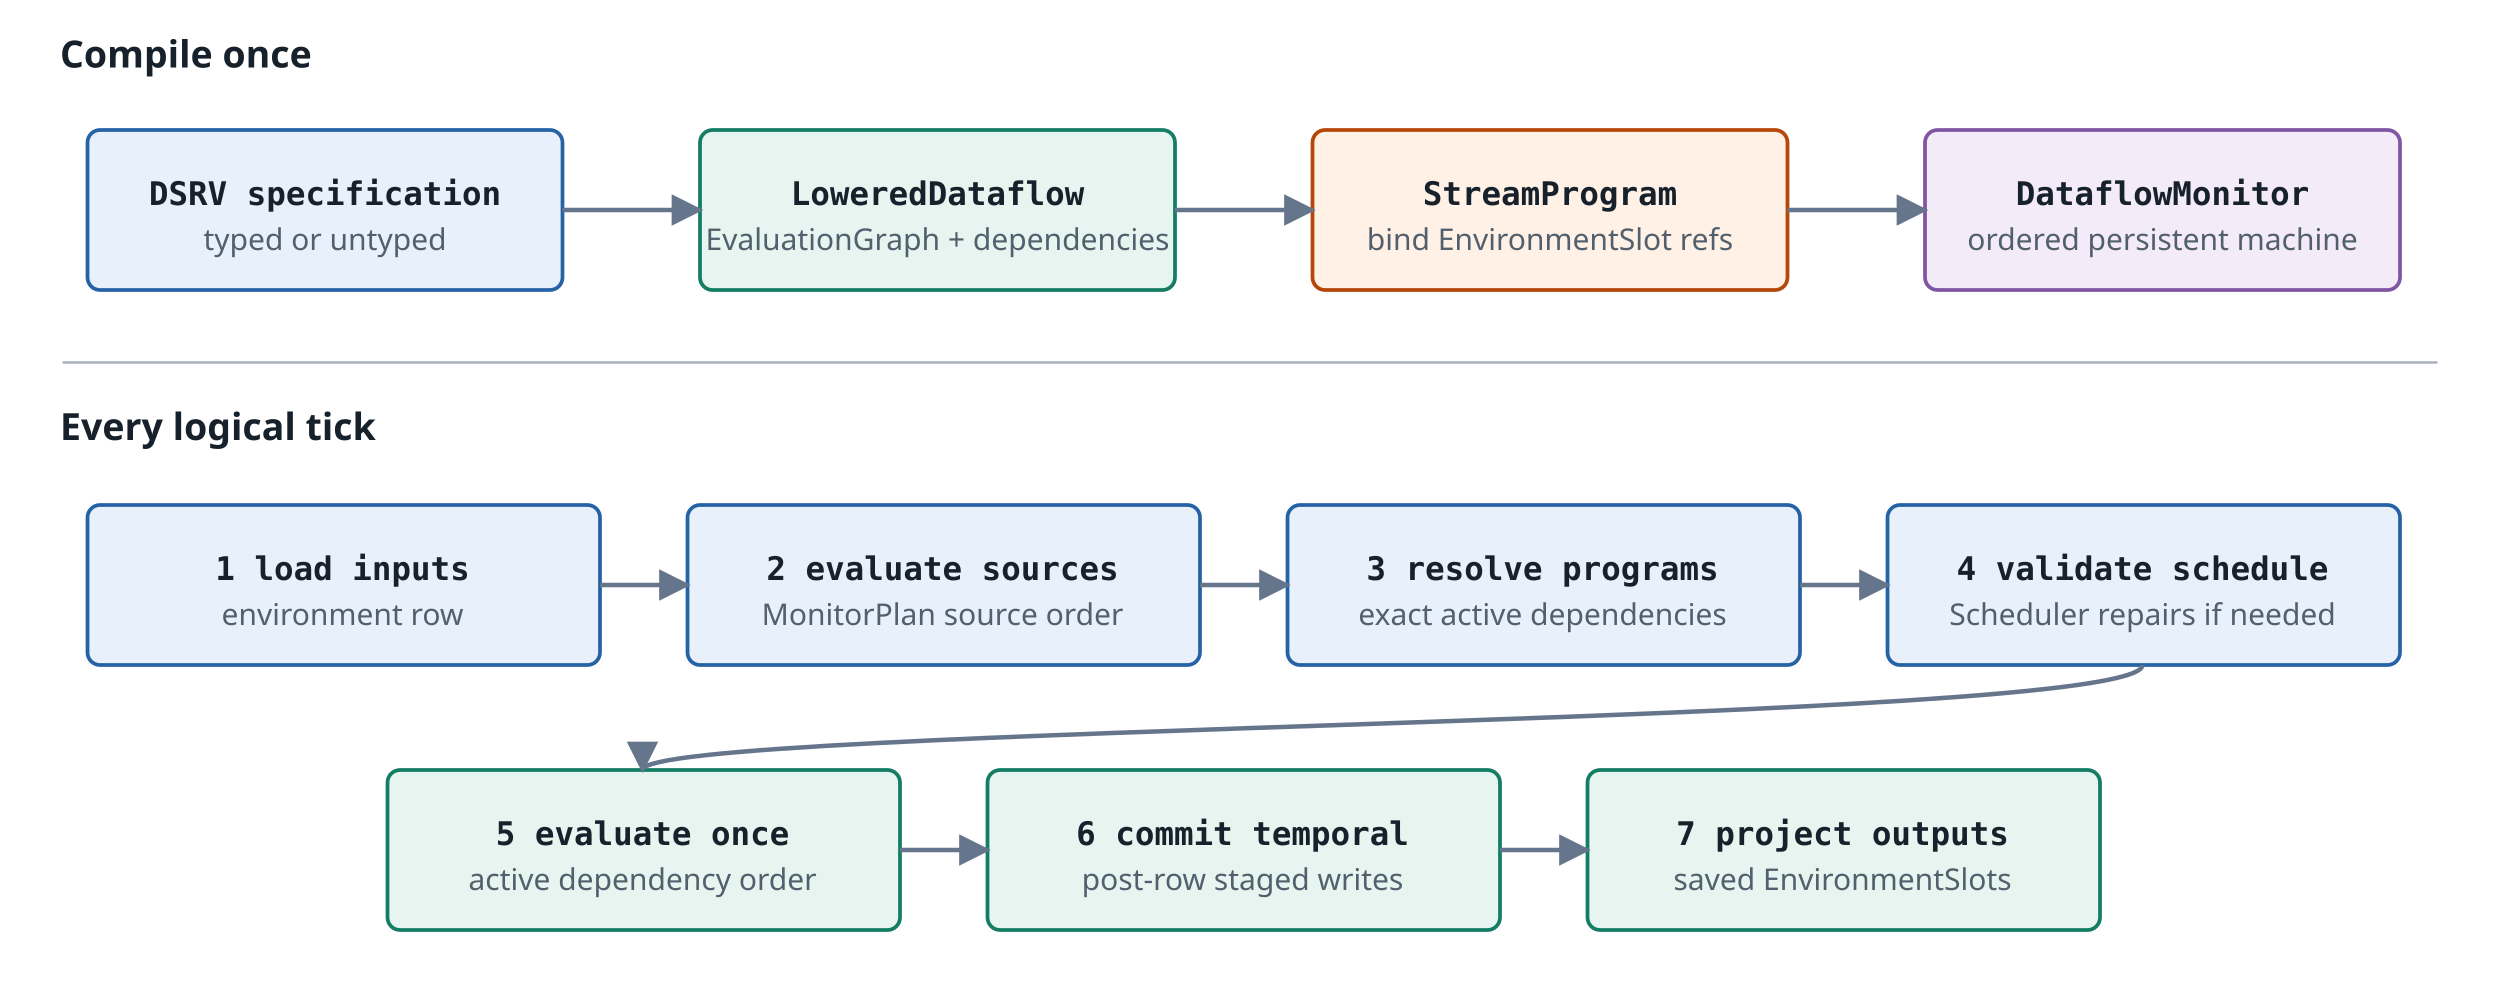
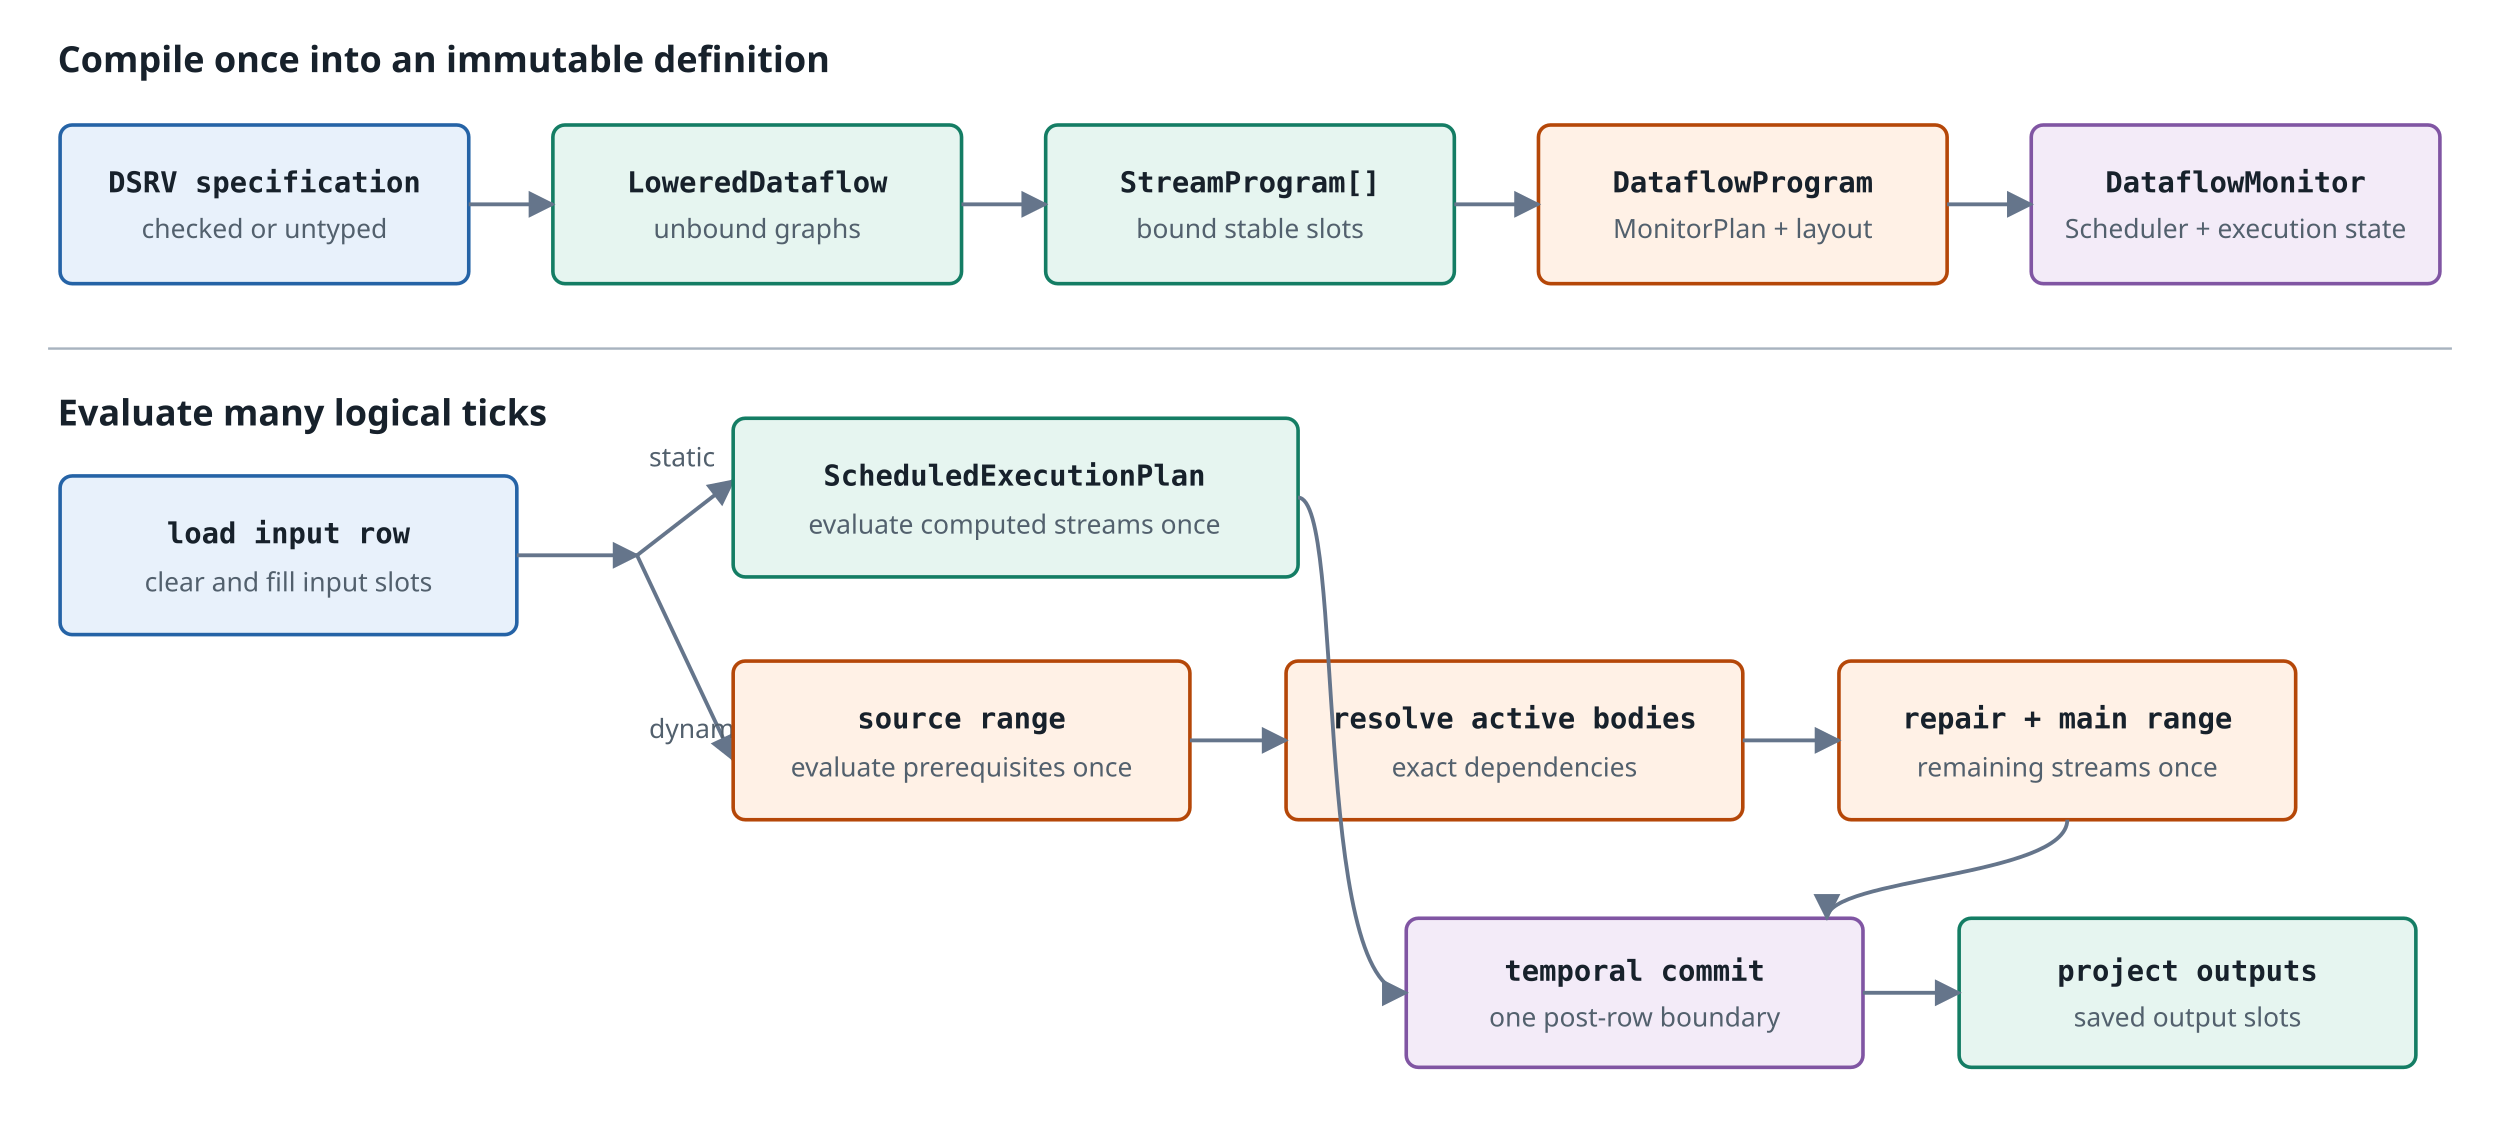
- <svg xmlns="http://www.w3.org/2000/svg" viewBox="0 0 1000 400" role="img" aria-labelledby="pipeline-arrow-title pipeline-arrow-desc" style="width:100%;max-width:1000px;height:auto;background:#ffffff;border:1px solid #d0d7de;border-radius:6px">
+ <svg xmlns="http://www.w3.org/2000/svg" viewBox="0 0 1040 470" role="img" aria-labelledby="pipeline-arrow-title pipeline-arrow-desc" style="width:100%;max-width:1040px;height:auto;background:#ffffff;border:1px solid #d0d7de;border-radius:6px">
  <defs>
-     <marker id="pipeline-arrow" viewBox="0 0 10 10" refX="9" refY="5" markerWidth="7" markerHeight="7" orient="auto-start-reverse">
+     <marker id="pipeline-arrow" markerWidth="7" markerHeight="7" refX="9" refY="5" viewBox="0 0 10 10" orient="auto" markerUnits="strokeWidth">
      <path d="M 0 0 L 10 5 L 0 10 z" fill="#65758b" />
    </marker>
  </defs>
-   <text x="24" y="27" text-anchor="start" font-family="system-ui, sans-serif" font-size="15" font-weight="700" fill="#17212b">Compile once</text>
-   <rect x="35" y="52" width="190" height="64" rx="5" fill="#e8f1fb" stroke="#2563a6" stroke-width="1.5" />
-   <text x="130" y="82" text-anchor="middle" font-family="ui-monospace, monospace" font-size="13" font-weight="600" fill="#17212b">DSRV specification</text>
-   <text x="130" y="100" text-anchor="middle" font-family="system-ui, sans-serif" font-size="12" font-weight="400" fill="#52606d">typed or untyped</text>
-   <rect x="280" y="52" width="190" height="64" rx="5" fill="#e6f5f0" stroke="#147d64" stroke-width="1.5" />
-   <text x="375" y="82" text-anchor="middle" font-family="ui-monospace, monospace" font-size="13" font-weight="600" fill="#17212b">LoweredDataflow</text>
-   <text x="375" y="100" text-anchor="middle" font-family="system-ui, sans-serif" font-size="12" font-weight="400" fill="#52606d">EvaluationGraph + dependencies</text>
-   <rect x="525" y="52" width="190" height="64" rx="5" fill="#fff1e6" stroke="#b54708" stroke-width="1.5" />
-   <text x="620" y="82" text-anchor="middle" font-family="ui-monospace, monospace" font-size="13" font-weight="600" fill="#17212b">StreamProgram</text>
-   <text x="620" y="100" text-anchor="middle" font-family="system-ui, sans-serif" font-size="12" font-weight="400" fill="#52606d">bind EnvironmentSlot refs</text>
-   <rect x="770" y="52" width="190" height="64" rx="5" fill="#f3ebf8" stroke="#8055a3" stroke-width="1.5" />
-   <text x="865" y="82" text-anchor="middle" font-family="ui-monospace, monospace" font-size="13" font-weight="600" fill="#17212b">DataflowMonitor</text>
-   <text x="865" y="100" text-anchor="middle" font-family="system-ui, sans-serif" font-size="12" font-weight="400" fill="#52606d">ordered persistent machine</text>
-   <line x1="225" y1="84" x2="280" y2="84" stroke="#65758b" stroke-width="1.8" marker-end="url(#pipeline-arrow)" />
-   <line x1="470" y1="84" x2="525" y2="84" stroke="#65758b" stroke-width="1.8" marker-end="url(#pipeline-arrow)" />
-   <line x1="715" y1="84" x2="770" y2="84" stroke="#65758b" stroke-width="1.8" marker-end="url(#pipeline-arrow)" />
-   <line x1="25" y1="145" x2="975" y2="145" stroke="#a8b3bf" stroke-width="1" />
-   <text x="24" y="176" text-anchor="start" font-family="system-ui, sans-serif" font-size="15" font-weight="700" fill="#17212b">Every logical tick</text>
-   <rect x="35" y="202" width="205" height="64" rx="5" fill="#e8f1fb" stroke="#2563a6" stroke-width="1.5" />
-   <text x="137" y="232" text-anchor="middle" font-family="ui-monospace, monospace" font-size="13" font-weight="600" fill="#17212b">1  load inputs</text>
-   <text x="137" y="250" text-anchor="middle" font-family="system-ui, sans-serif" font-size="12" font-weight="400" fill="#52606d">environment row</text>
-   <rect x="275" y="202" width="205" height="64" rx="5" fill="#e8f1fb" stroke="#2563a6" stroke-width="1.5" />
-   <text x="377" y="232" text-anchor="middle" font-family="ui-monospace, monospace" font-size="13" font-weight="600" fill="#17212b">2  evaluate sources</text>
-   <text x="377" y="250" text-anchor="middle" font-family="system-ui, sans-serif" font-size="12" font-weight="400" fill="#52606d">MonitorPlan source order</text>
-   <rect x="515" y="202" width="205" height="64" rx="5" fill="#e8f1fb" stroke="#2563a6" stroke-width="1.5" />
-   <text x="617" y="232" text-anchor="middle" font-family="ui-monospace, monospace" font-size="13" font-weight="600" fill="#17212b">3  resolve programs</text>
-   <text x="617" y="250" text-anchor="middle" font-family="system-ui, sans-serif" font-size="12" font-weight="400" fill="#52606d">exact active dependencies</text>
-   <rect x="755" y="202" width="205" height="64" rx="5" fill="#e8f1fb" stroke="#2563a6" stroke-width="1.5" />
-   <text x="857" y="232" text-anchor="middle" font-family="ui-monospace, monospace" font-size="13" font-weight="600" fill="#17212b">4  validate schedule</text>
-   <text x="857" y="250" text-anchor="middle" font-family="system-ui, sans-serif" font-size="12" font-weight="400" fill="#52606d">Scheduler repairs if needed</text>
-   <rect x="155" y="308" width="205" height="64" rx="5" fill="#e6f5f0" stroke="#147d64" stroke-width="1.5" />
-   <text x="257" y="338" text-anchor="middle" font-family="ui-monospace, monospace" font-size="13" font-weight="600" fill="#17212b">5  evaluate once</text>
-   <text x="257" y="356" text-anchor="middle" font-family="system-ui, sans-serif" font-size="12" font-weight="400" fill="#52606d">active dependency order</text>
-   <rect x="395" y="308" width="205" height="64" rx="5" fill="#e6f5f0" stroke="#147d64" stroke-width="1.5" />
-   <text x="497" y="338" text-anchor="middle" font-family="ui-monospace, monospace" font-size="13" font-weight="600" fill="#17212b">6  commit temporal</text>
-   <text x="497" y="356" text-anchor="middle" font-family="system-ui, sans-serif" font-size="12" font-weight="400" fill="#52606d">post-row staged writes</text>
-   <rect x="635" y="308" width="205" height="64" rx="5" fill="#e6f5f0" stroke="#147d64" stroke-width="1.5" />
-   <text x="737" y="338" text-anchor="middle" font-family="ui-monospace, monospace" font-size="13" font-weight="600" fill="#17212b">7  project outputs</text>
-   <text x="737" y="356" text-anchor="middle" font-family="system-ui, sans-serif" font-size="12" font-weight="400" fill="#52606d">saved EnvironmentSlots</text>
-   <line x1="240" y1="234" x2="275" y2="234" stroke="#65758b" stroke-width="1.8" marker-end="url(#pipeline-arrow)" />
-   <line x1="480" y1="234" x2="515" y2="234" stroke="#65758b" stroke-width="1.8" marker-end="url(#pipeline-arrow)" />
-   <line x1="720" y1="234" x2="755" y2="234" stroke="#65758b" stroke-width="1.8" marker-end="url(#pipeline-arrow)" />
-   <path d="M 857 266 C 857 290, 257 290, 257 308" fill="none" stroke="#65758b" stroke-width="1.8" marker-end="url(#pipeline-arrow)" />
-   <line x1="360" y1="340" x2="395" y2="340" stroke="#65758b" stroke-width="1.8" marker-end="url(#pipeline-arrow)" />
-   <line x1="600" y1="340" x2="635" y2="340" stroke="#65758b" stroke-width="1.8" marker-end="url(#pipeline-arrow)" />
+   <text x="24" y="30" font-family="system-ui, sans-serif" font-size="15" font-weight="700" fill="#17212b">Compile once into an immutable definition</text>
+   <g font-family="ui-monospace, monospace" font-size="12" font-weight="600" fill="#17212b" text-anchor="middle">
+     <rect x="25" y="52" width="170" height="66" rx="5" fill="#e8f1fb" stroke="#2563a6" stroke-width="1.5" />
+     <text x="110" y="80">DSRV specification</text>
+     <text x="110" y="99" font-family="system-ui, sans-serif" font-size="11" font-weight="400" fill="#52606d">checked or untyped</text>
+     <rect x="230" y="52" width="170" height="66" rx="5" fill="#e6f5f0" stroke="#147d64" stroke-width="1.5" />
+     <text x="315" y="80">LoweredDataflow</text>
+     <text x="315" y="99" font-family="system-ui, sans-serif" font-size="11" font-weight="400" fill="#52606d">unbound graphs</text>
+     <rect x="435" y="52" width="170" height="66" rx="5" fill="#e6f5f0" stroke="#147d64" stroke-width="1.5" />
+     <text x="520" y="80">StreamProgram[]</text>
+     <text x="520" y="99" font-family="system-ui, sans-serif" font-size="11" font-weight="400" fill="#52606d">bound stable slots</text>
+     <rect x="640" y="52" width="170" height="66" rx="5" fill="#fff1e6" stroke="#b54708" stroke-width="1.5" />
+     <text x="725" y="80">DataflowProgram</text>
+     <text x="725" y="99" font-family="system-ui, sans-serif" font-size="11" font-weight="400" fill="#52606d">MonitorPlan + layout</text>
+     <rect x="845" y="52" width="170" height="66" rx="5" fill="#f3ebf8" stroke="#8055a3" stroke-width="1.5" />
+     <text x="930" y="80">DataflowMonitor</text>
+     <text x="930" y="99" font-family="system-ui, sans-serif" font-size="11" font-weight="400" fill="#52606d">Scheduler + execution state</text>
+   </g>
+   <g fill="none" stroke="#65758b" stroke-width="1.6" marker-end="url(#pipeline-arrow)">
+     <path d="M 195 85 H 230" />
+     <path d="M 400 85 H 435" />
+     <path d="M 605 85 H 640" />
+     <path d="M 810 85 H 845" />
+   </g>
+   <line x1="20" y1="145" x2="1020" y2="145" stroke="#a8b3bf" />
+   <text x="24" y="177" font-family="system-ui, sans-serif" font-size="15" font-weight="700" fill="#17212b">Evaluate many logical ticks</text>
+   <rect x="25" y="198" width="190" height="66" rx="5" fill="#e8f1fb" stroke="#2563a6" stroke-width="1.5" />
+   <text x="120" y="226" text-anchor="middle" font-family="ui-monospace, monospace" font-size="12" font-weight="600" fill="#17212b">load input row</text>
+   <text x="120" y="246" text-anchor="middle" font-family="system-ui, sans-serif" font-size="11" fill="#52606d">clear and fill input slots</text>
+   <path d="M 215 231 H 265" fill="none" stroke="#65758b" stroke-width="1.6" marker-end="url(#pipeline-arrow)" />
+   <path d="M 265 231 L 305 200" fill="none" stroke="#65758b" stroke-width="1.6" marker-end="url(#pipeline-arrow)" />
+   <path d="M 265 231 L 305 316" fill="none" stroke="#65758b" stroke-width="1.6" marker-end="url(#pipeline-arrow)" />
+   <text x="270" y="194" font-family="system-ui, sans-serif" font-size="11" fill="#52606d">static</text>
+   <text x="270" y="307" font-family="system-ui, sans-serif" font-size="11" fill="#52606d">dynamic/defer present</text>
+   <rect x="305" y="174" width="235" height="66" rx="5" fill="#e6f5f0" stroke="#147d64" stroke-width="1.5" />
+   <text x="422" y="202" text-anchor="middle" font-family="ui-monospace, monospace" font-size="12" font-weight="600" fill="#17212b">ScheduledExecutionPlan</text>
+   <text x="422" y="222" text-anchor="middle" font-family="system-ui, sans-serif" font-size="11" fill="#52606d">evaluate computed streams once</text>
+   <rect x="305" y="275" width="190" height="66" rx="5" fill="#fff1e6" stroke="#b54708" stroke-width="1.5" />
+   <text x="400" y="303" text-anchor="middle" font-family="ui-monospace, monospace" font-size="12" font-weight="600" fill="#17212b">source range</text>
+   <text x="400" y="323" text-anchor="middle" font-family="system-ui, sans-serif" font-size="11" fill="#52606d">evaluate prerequisites once</text>
+   <rect x="535" y="275" width="190" height="66" rx="5" fill="#fff1e6" stroke="#b54708" stroke-width="1.5" />
+   <text x="630" y="303" text-anchor="middle" font-family="ui-monospace, monospace" font-size="12" font-weight="600" fill="#17212b">resolve active bodies</text>
+   <text x="630" y="323" text-anchor="middle" font-family="system-ui, sans-serif" font-size="11" fill="#52606d">exact dependencies</text>
+   <rect x="765" y="275" width="190" height="66" rx="5" fill="#fff1e6" stroke="#b54708" stroke-width="1.5" />
+   <text x="860" y="303" text-anchor="middle" font-family="ui-monospace, monospace" font-size="12" font-weight="600" fill="#17212b">repair + main range</text>
+   <text x="860" y="323" text-anchor="middle" font-family="system-ui, sans-serif" font-size="11" fill="#52606d">remaining streams once</text>
+   <g fill="none" stroke="#65758b" stroke-width="1.6" marker-end="url(#pipeline-arrow)">
+     <path d="M 495 308 H 535" />
+     <path d="M 725 308 H 765" />
+   </g>
+   <rect x="585" y="382" width="190" height="62" rx="5" fill="#f3ebf8" stroke="#8055a3" stroke-width="1.5" />
+   <text x="680" y="408" text-anchor="middle" font-family="ui-monospace, monospace" font-size="12" font-weight="600" fill="#17212b">temporal commit</text>
+   <text x="680" y="427" text-anchor="middle" font-family="system-ui, sans-serif" font-size="11" fill="#52606d">one post-row boundary</text>
+   <rect x="815" y="382" width="190" height="62" rx="5" fill="#e6f5f0" stroke="#147d64" stroke-width="1.5" />
+   <text x="910" y="408" text-anchor="middle" font-family="ui-monospace, monospace" font-size="12" font-weight="600" fill="#17212b">project outputs</text>
+   <text x="910" y="427" text-anchor="middle" font-family="system-ui, sans-serif" font-size="11" fill="#52606d">saved output slots</text>
+   <path d="M 540 207 C 560 207 545 413 585 413" fill="none" stroke="#65758b" stroke-width="1.6" marker-end="url(#pipeline-arrow)" />
+   <path d="M 860 341 C 860 365 760 365 760 382" fill="none" stroke="#65758b" stroke-width="1.6" marker-end="url(#pipeline-arrow)" />
+   <path d="M 775 413 H 815" fill="none" stroke="#65758b" stroke-width="1.6" marker-end="url(#pipeline-arrow)" />
</svg>
